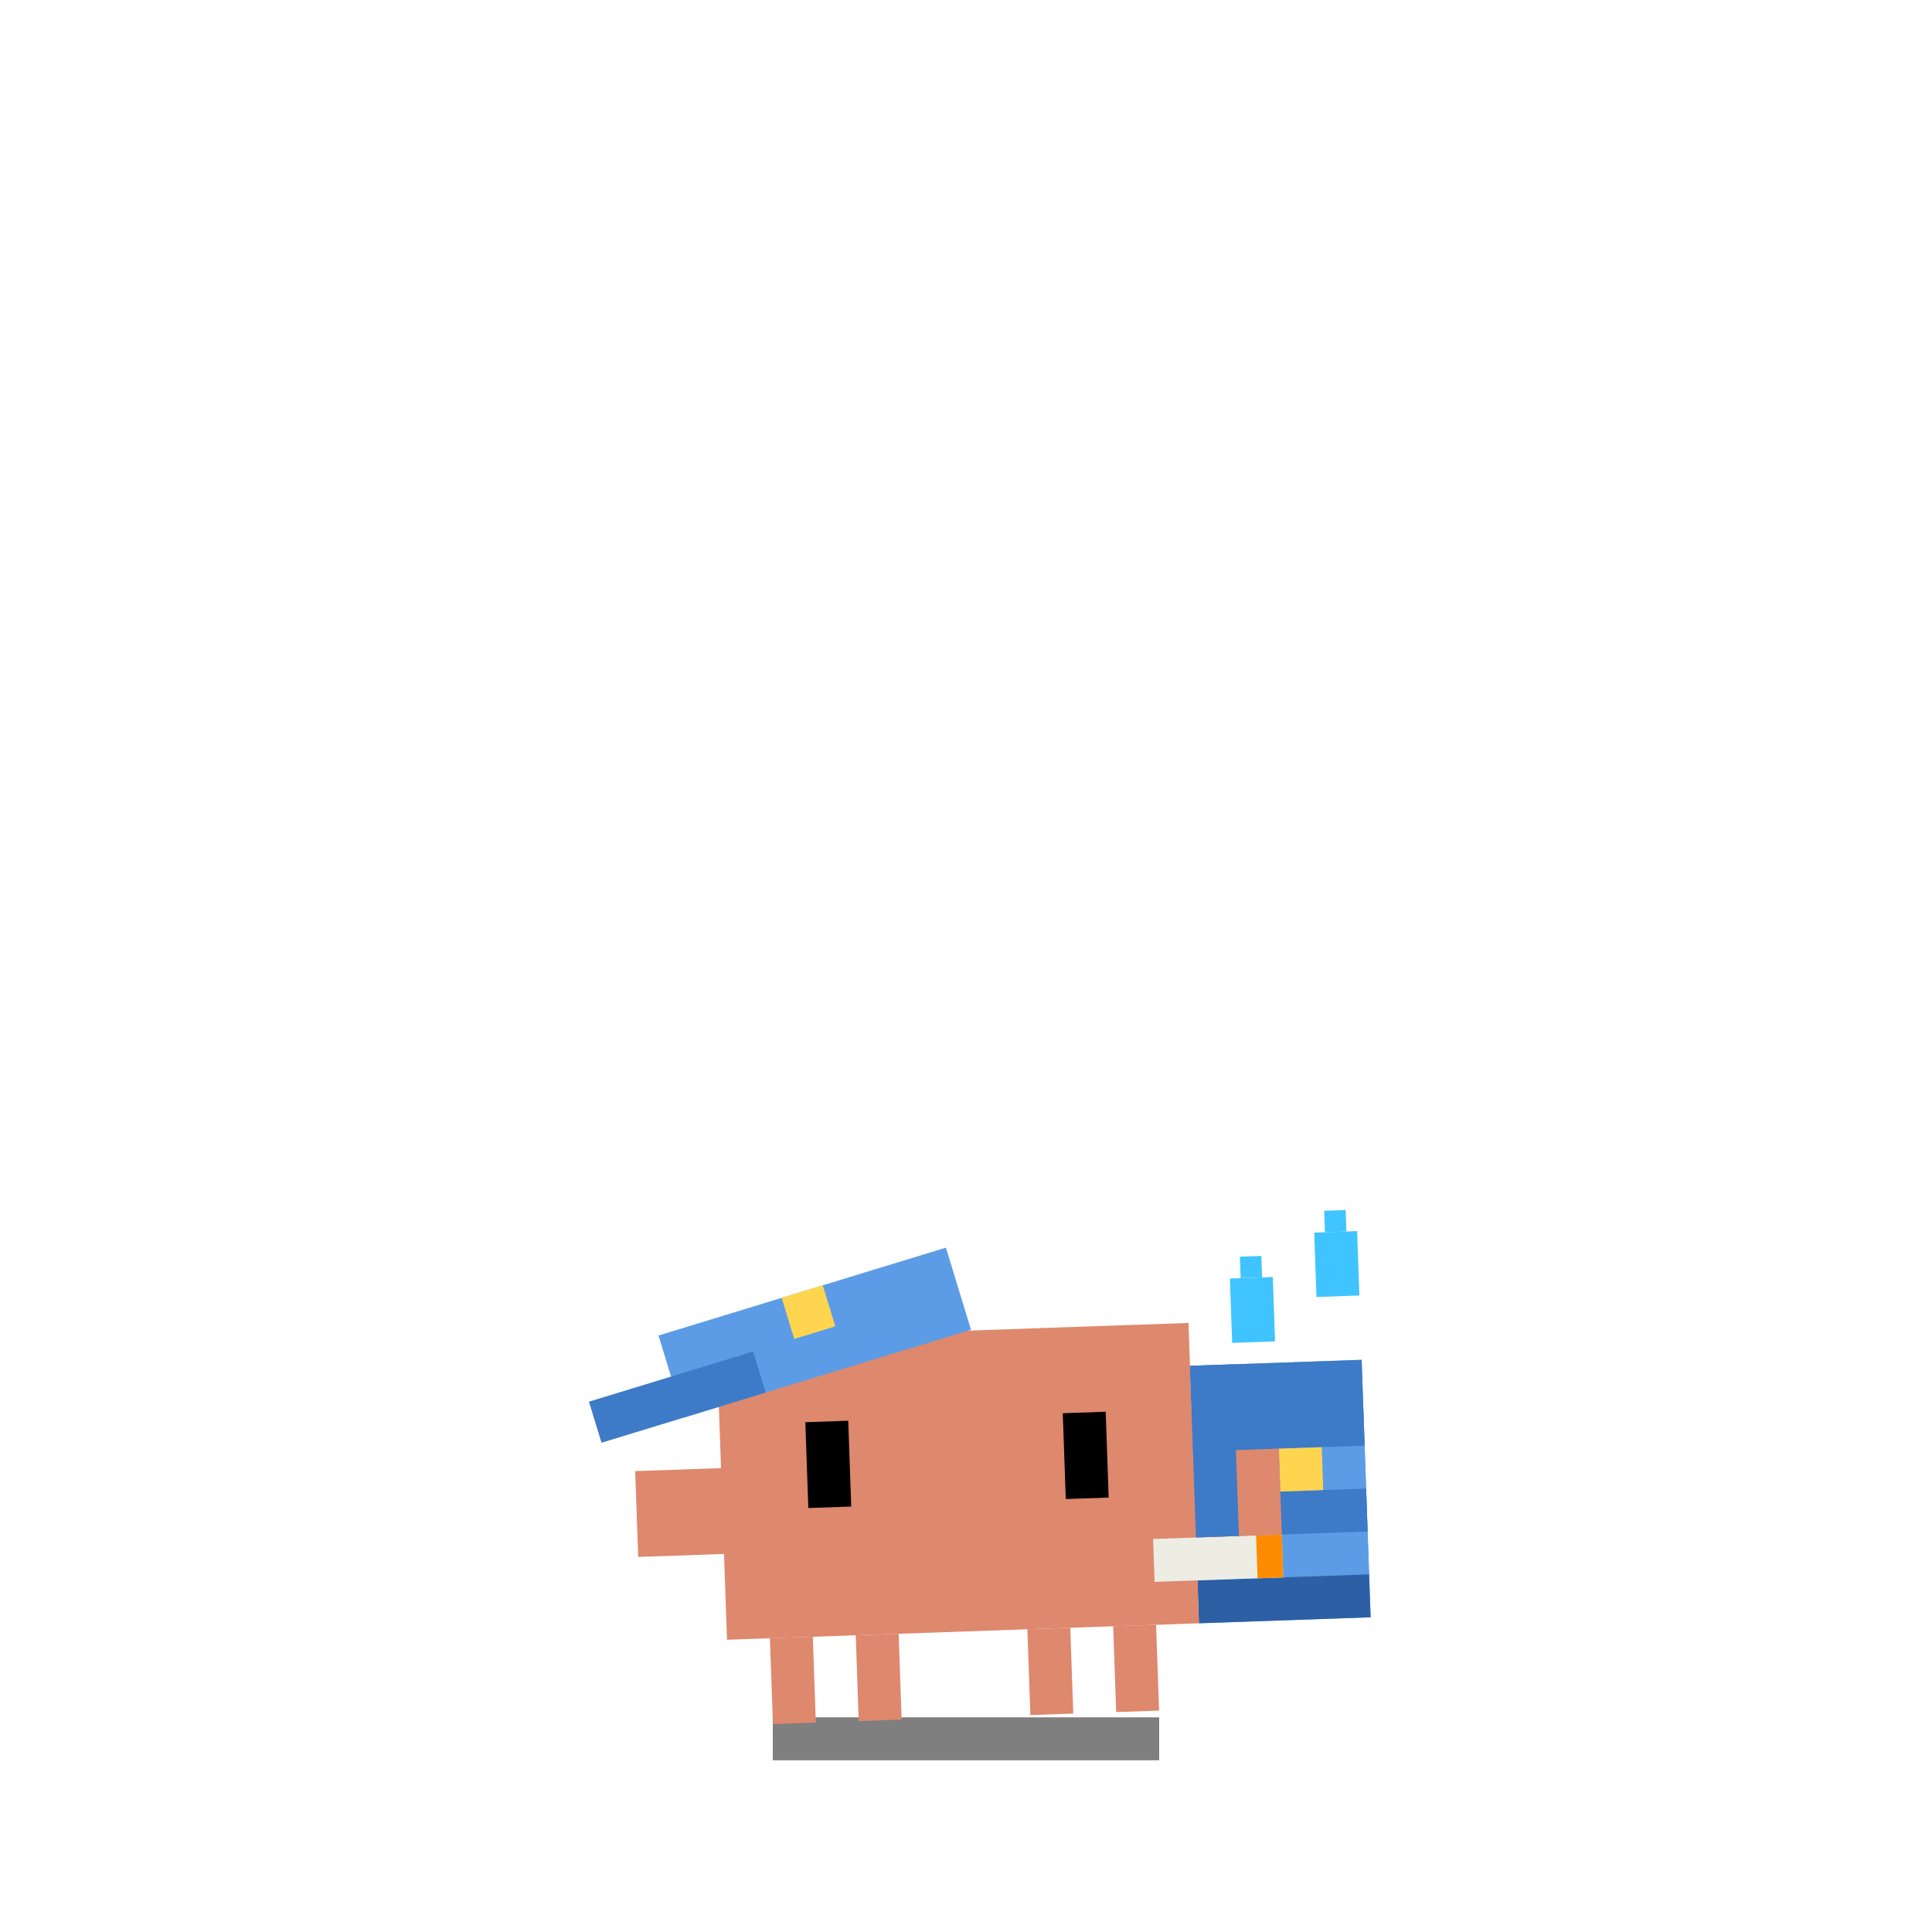
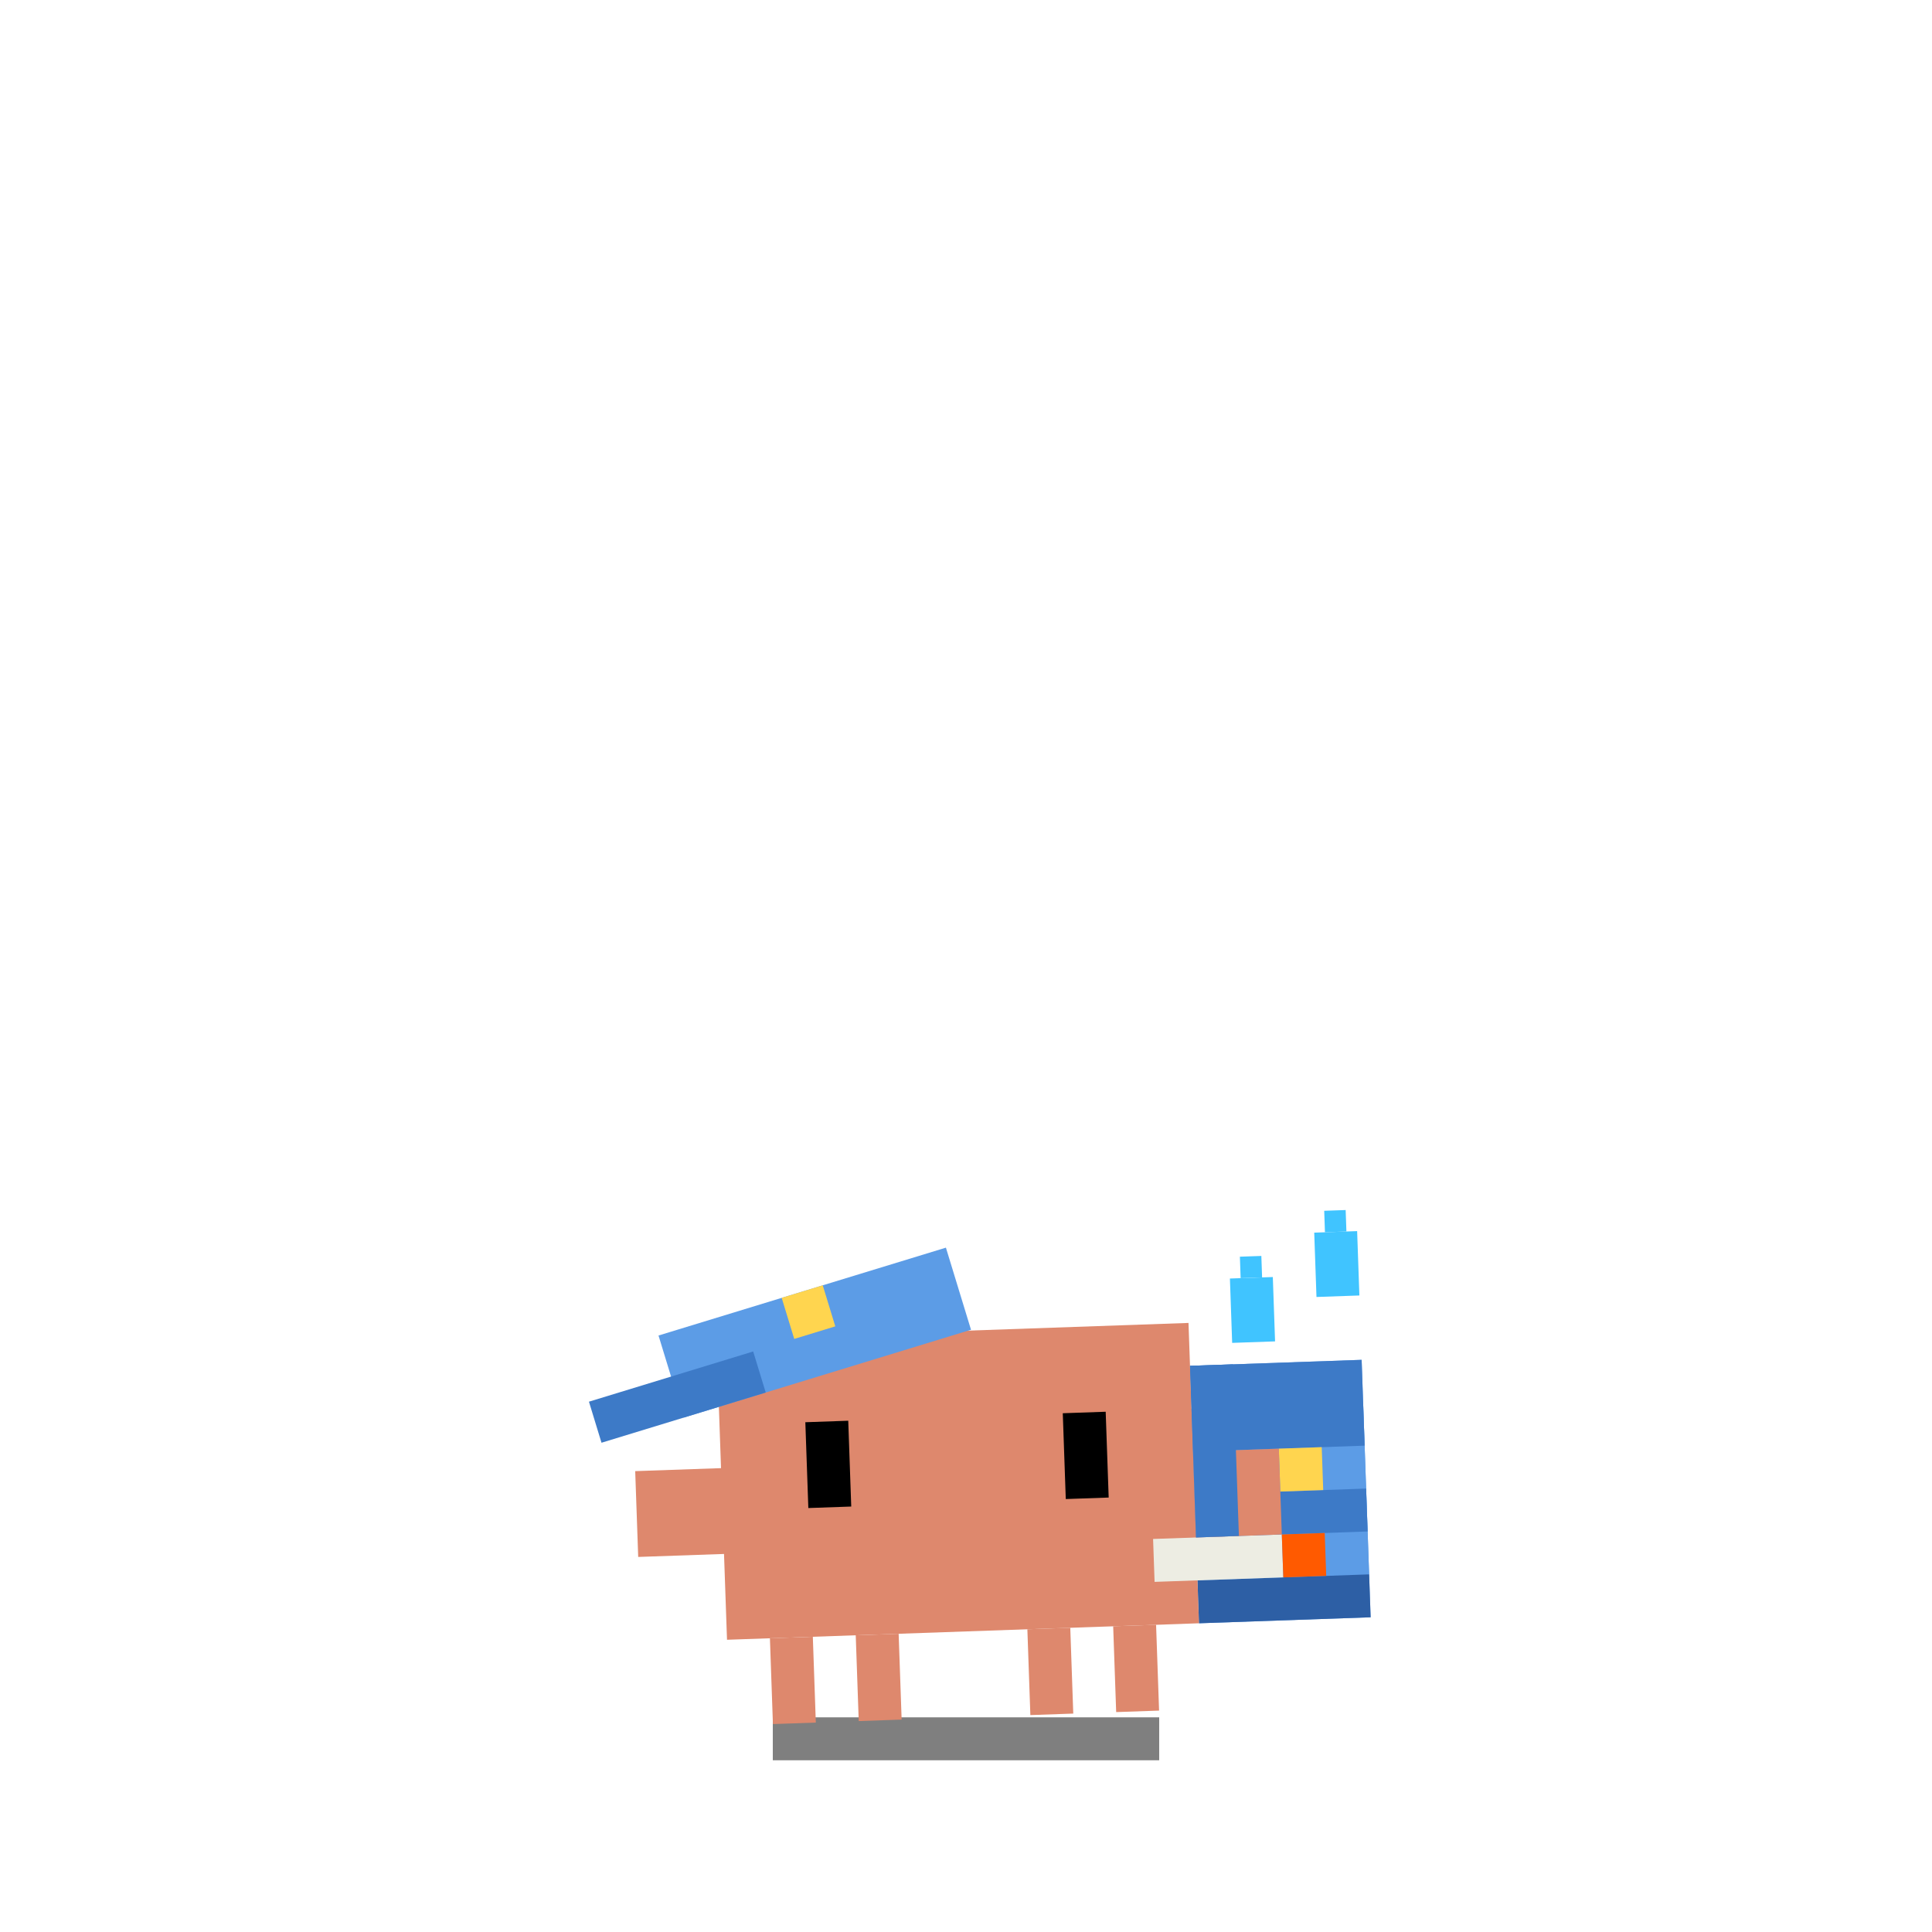
<svg xmlns="http://www.w3.org/2000/svg" viewBox="-15 -25 45 45" width="500" height="500">
  <defs>
    <style>
      .body-walk {
        transform-origin: 7.5px 15px;
        animation: walk-bounce 0.4s infinite ease-in-out;
      }
      .step-a { animation: step 0.4s infinite ease-in-out; }
      .step-b { animation: step 0.4s infinite ease-in-out; animation-delay: -0.2s; }
      .pack-swing {
        transform-origin: 13px 8px;
        animation: pack-swing 0.4s infinite alternate ease-in-out;
      }
      .arm-swing-l {
        transform-origin: 2px 9px;
        animation: arm-swing 0.4s infinite alternate ease-in-out;
      }
      .cap-sway {
        transform-origin: 6px 6.5px;
        animation: cap-sway 0.8s infinite alternate ease-in-out;
      }
      .shadow-walk {
        transform-origin: 7.5px 15.5px;
        animation: shadow-walk 0.4s infinite ease-in-out;
      }

      /* Eyes three-layer */
      .eyes-gaze { animation: eyes-gaze 2.5s infinite; }
      .eyes-rect {
        transform-origin: 7.5px 9px;
        animation: eyes-blink-rush 2.5s infinite, rect-vis 2.5s infinite step-end;
      }
      .eyes-xmark {
        visibility: hidden;
        animation: xmark-vis 2.5s infinite step-end;
      }

      /* Sweat: only during xmark period */
      .sweat-1 { animation: sweat1-fly 2.5s infinite; }
      .sweat-2 { animation: sweat2-fly 2.5s infinite; }

      @keyframes walk-bounce {
        0%, 50%, 100% { transform: translateY(1px); }
        25%, 75%       { transform: translateY(0); }
      }
      @keyframes step {
        0%, 100% { transform: translateY(0); }
        50%      { transform: translateY(-1px); }
      }
      @keyframes pack-swing {
        0%   { transform: rotate(3deg); }
        100% { transform: rotate(-3deg); }
      }
      @keyframes arm-swing {
        0%   { transform: rotate(-8deg); }
        100% { transform: rotate(8deg); }
      }
      @keyframes cap-sway {
        0%   { transform: rotate(-3deg); }
        100% { transform: rotate(3deg); }
      }
      @keyframes shadow-walk {
        0%, 50%, 100% { transform: scale(1.03); opacity: 0.55; }
        25%, 75%       { transform: scale(1); opacity: 0.5; }
      }

      /* Gaze: left while rushing, center during xmark */
      @keyframes eyes-gaze {
        0%, 15%, 88%, 100% { transform: translate(-1px, 0); }
        25%, 80%           { transform: translate(0, 0); }
      }
      /* Rect blink + gate at 28% and 78% */
      @keyframes eyes-blink-rush {
        0%, 4%, 100%  { transform: scaleY(1); }
        6%            { transform: scaleY(0.1); }
        8%            { transform: scaleY(1); }
        28%           { transform: scaleY(0.1); }
        31%, 76%      { transform: scaleY(1); }
        78%           { transform: scaleY(0.1); }
        83%           { transform: scaleY(1); }
      }
      /* Rect hidden during xmark */
      @keyframes rect-vis {
        0%  { visibility: visible; }
        29% { visibility: hidden; }
        79% { visibility: visible; }
      }
      /* Xmark shown during xmark */
      @keyframes xmark-vis {
        0%  { visibility: hidden; }
        29% { visibility: visible; }
        79% { visibility: hidden; }
      }

      /* Sweat only during xmark (synced to 2.5s) */
      @keyframes sweat1-fly {
        0%, 27%  { transform: translate(0, 0); opacity: 0; }
        31%      { transform: translate(0, 0); opacity: 1; }
        55%      { transform: translate(4px, -3px); opacity: 0; }
        100%     { opacity: 0; }
      }
      @keyframes sweat2-fly {
        0%, 37%  { transform: translate(0, 0); opacity: 0; }
        41%      { transform: translate(0, 0); opacity: 1; }
        65%      { transform: translate(2px, -5px); opacity: 0; }
        100%     { opacity: 0; }
      }
    </style>
  </defs>
  <rect class="shadow-walk" x="3" y="15" width="9" height="1" fill="#000000" opacity="0.5" />
  <g transform="rotate(-2, 7.5, 15)">
    <g class="body-walk">
      <g class="pack-swing">
        <rect x="13" y="7" width="4" height="6" fill="#5C9CE6" />
        <rect x="12" y="8" width="5" height="4" fill="#5C9CE6" />
        <rect x="13" y="7" width="4" height="2" fill="#3D7AC7" />
        <rect x="13" y="10" width="4" height="1" fill="#3D7AC7" />
        <rect x="13" y="12" width="4" height="1" fill="#2D5FA5" />
        <rect x="15" y="9" width="1" height="1" fill="#FFD54F" />
      </g>
      <g fill="#DE886D">
        <rect class="step-a" x="3" y="13" width="1" height="2" />
        <rect class="step-b" x="5" y="13" width="1" height="2" />
        <rect class="step-b" x="9" y="13" width="1" height="2" />
        <rect class="step-a" x="11" y="13" width="1" height="2" />
      </g>
      <rect x="2" y="6" width="11" height="7" fill="#DE886D" />
      <g class="od-cig" style="display:inline">
        <rect x="12" y="11" width="3" height="1" fill="#EDEDE3" />
-         <rect x="14.4" y="11" width="0.6" height="1" fill="#FF8C00" class="od-ember" />
+         <rect x="15" y="11" width="1" height="1" fill="#FF5A00" class="od-ember" />
        <rect x="14" y="9.4" width="0.8" height="0.8" fill="#9E9E9E" class="od-smoke od-s1" />
        <rect x="14.2" y="7.4" width="0.7" height="0.7" fill="#B0B0B0" class="od-smoke od-s2" />
        <rect x="13.8" y="5.4" width="0.6" height="0.6" fill="#C4C4C4" class="od-smoke od-s3" />
      </g>
      <g class="arm-swing-l" fill="#DE886D">
        <rect x="0" y="9" width="3" height="2" />
      </g>
      <rect x="13" y="9" width="2" height="2" fill="#DE886D" />
      <rect x="13" y="7" width="1" height="4" fill="#3D7AC7" />
      <g class="eyes-gaze">
        <g class="eyes-rect" fill="#000000">
          <rect x="4" y="8" width="1" height="2" />
          <rect x="10" y="8" width="1" height="2" />
        </g>
        <g class="eyes-xmark" fill="none" stroke="#000000" stroke-width="0.7" stroke-linecap="round" stroke-linejoin="round">
          <polyline points="4,8 5.5,9 4,10" />
          <polyline points="11,8 9.5,9 11,10" />
        </g>
      </g>
      <g class="sweat-1" fill="#40C4FF">
        <rect x="14" y="5" width="1" height="1.5" />
        <rect x="14.25" y="4.5" width="0.5" height="0.5" />
      </g>
      <g class="sweat-2" fill="#40C4FF">
        <rect x="16" y="4" width="1" height="1.5" />
        <rect x="16.25" y="3.5" width="0.5" height="0.5" />
      </g>
      <g class="cap-sway">
        <g transform="rotate(-15, 6, 6.5)">
          <rect x="1" y="4.5" width="7" height="2" fill="#5C9CE6" />
          <rect x="-1" y="5.5" width="4" height="1" fill="#3D7AC7" />
          <rect x="4" y="4.5" width="1" height="1" fill="#FFD54F" />
        </g>
      </g>
    </g>
  </g>
-   <style>.od-ember{animation:od-ember 1.6s infinite ease-in-out}@keyframes od-ember{0%,100%{opacity:.55}50%{opacity:1}}.od-smoke{opacity:0}.od-s1{animation:od-rise 3s infinite linear}.od-s2{animation:od-rise 3s infinite linear;animation-delay:1s}.od-s3{animation:od-rise 3s infinite linear;animation-delay:2s}@keyframes od-rise{0%{transform:translate(0,1.5px);opacity:0}25%{opacity:.8}100%{transform:translate(1px,-4px);opacity:0}}</style>
+   <style>.od-ember{animation:od-ember 1.6s infinite ease-in-out}@keyframes od-ember{0%,100%{fill:#E03A00;opacity:.85}50%{fill:#FF7A1A;opacity:1}}.od-smoke{opacity:0}.od-s1{animation:od-rise 3s infinite linear}.od-s2{animation:od-rise 3s infinite linear;animation-delay:1s}.od-s3{animation:od-rise 3s infinite linear;animation-delay:2s}@keyframes od-rise{0%{transform:translate(0,1.5px);opacity:0}25%{opacity:.8}100%{transform:translate(1px,-4px);opacity:0}}</style>
</svg>
